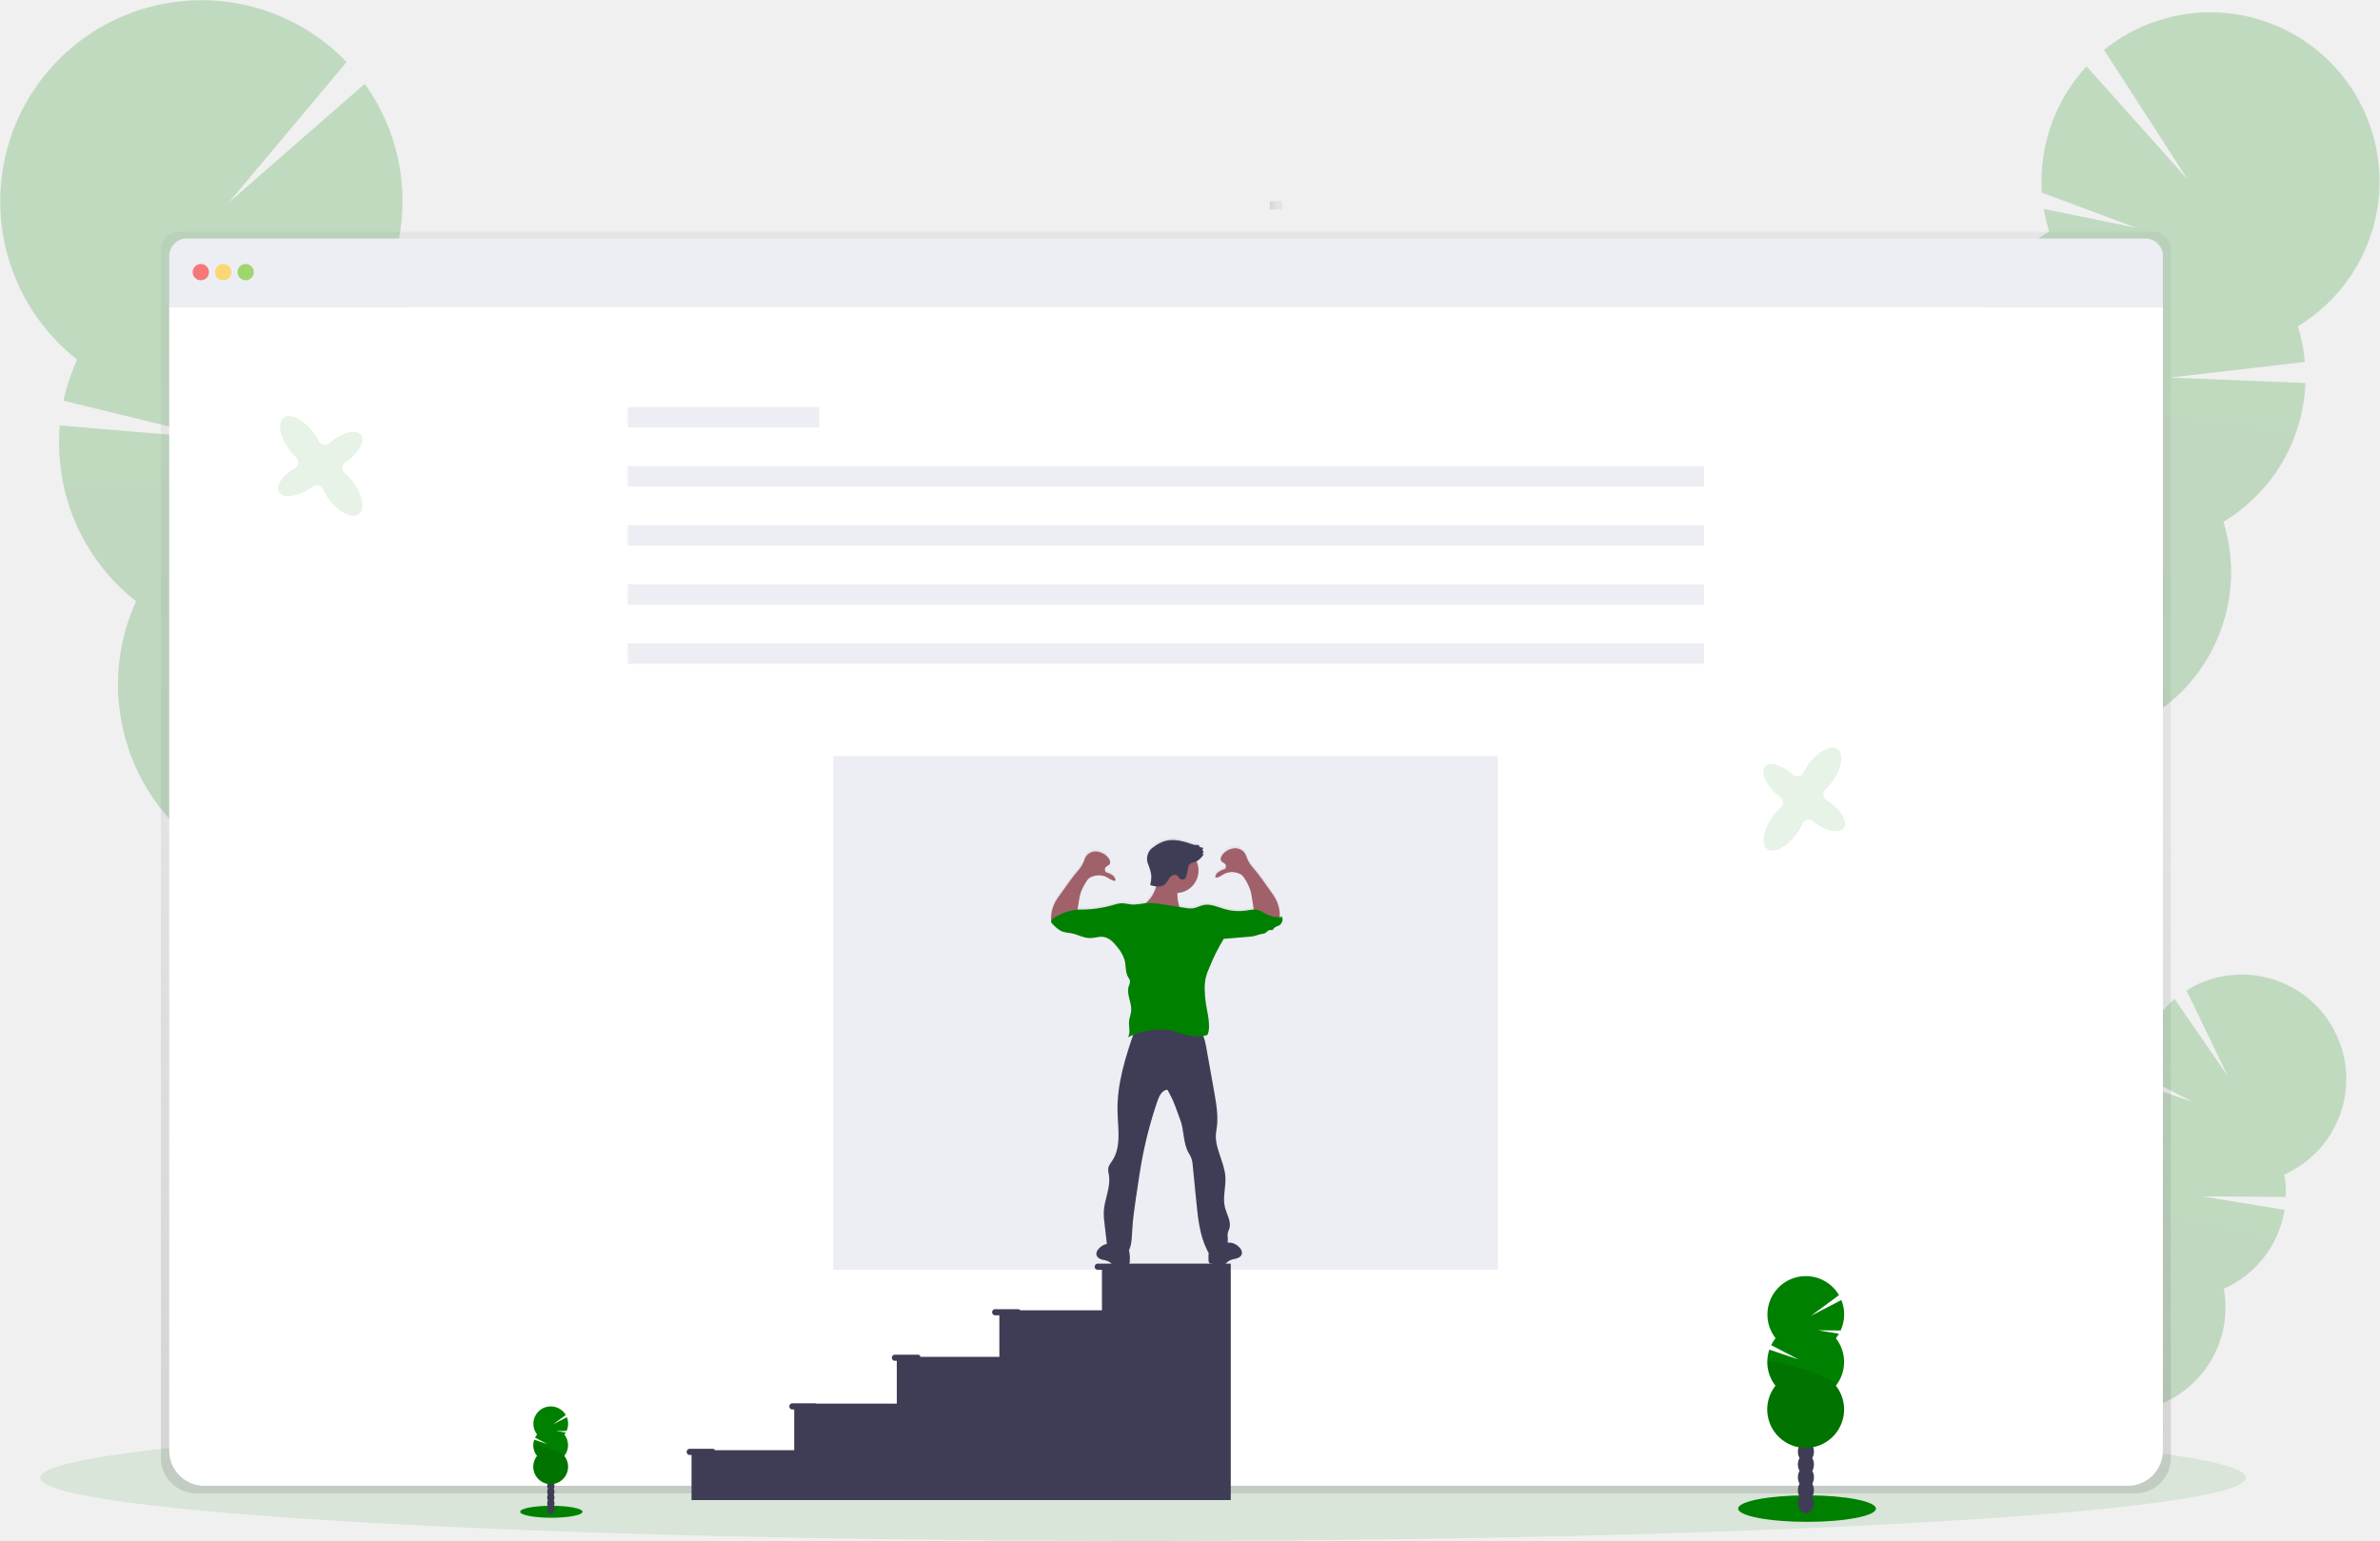
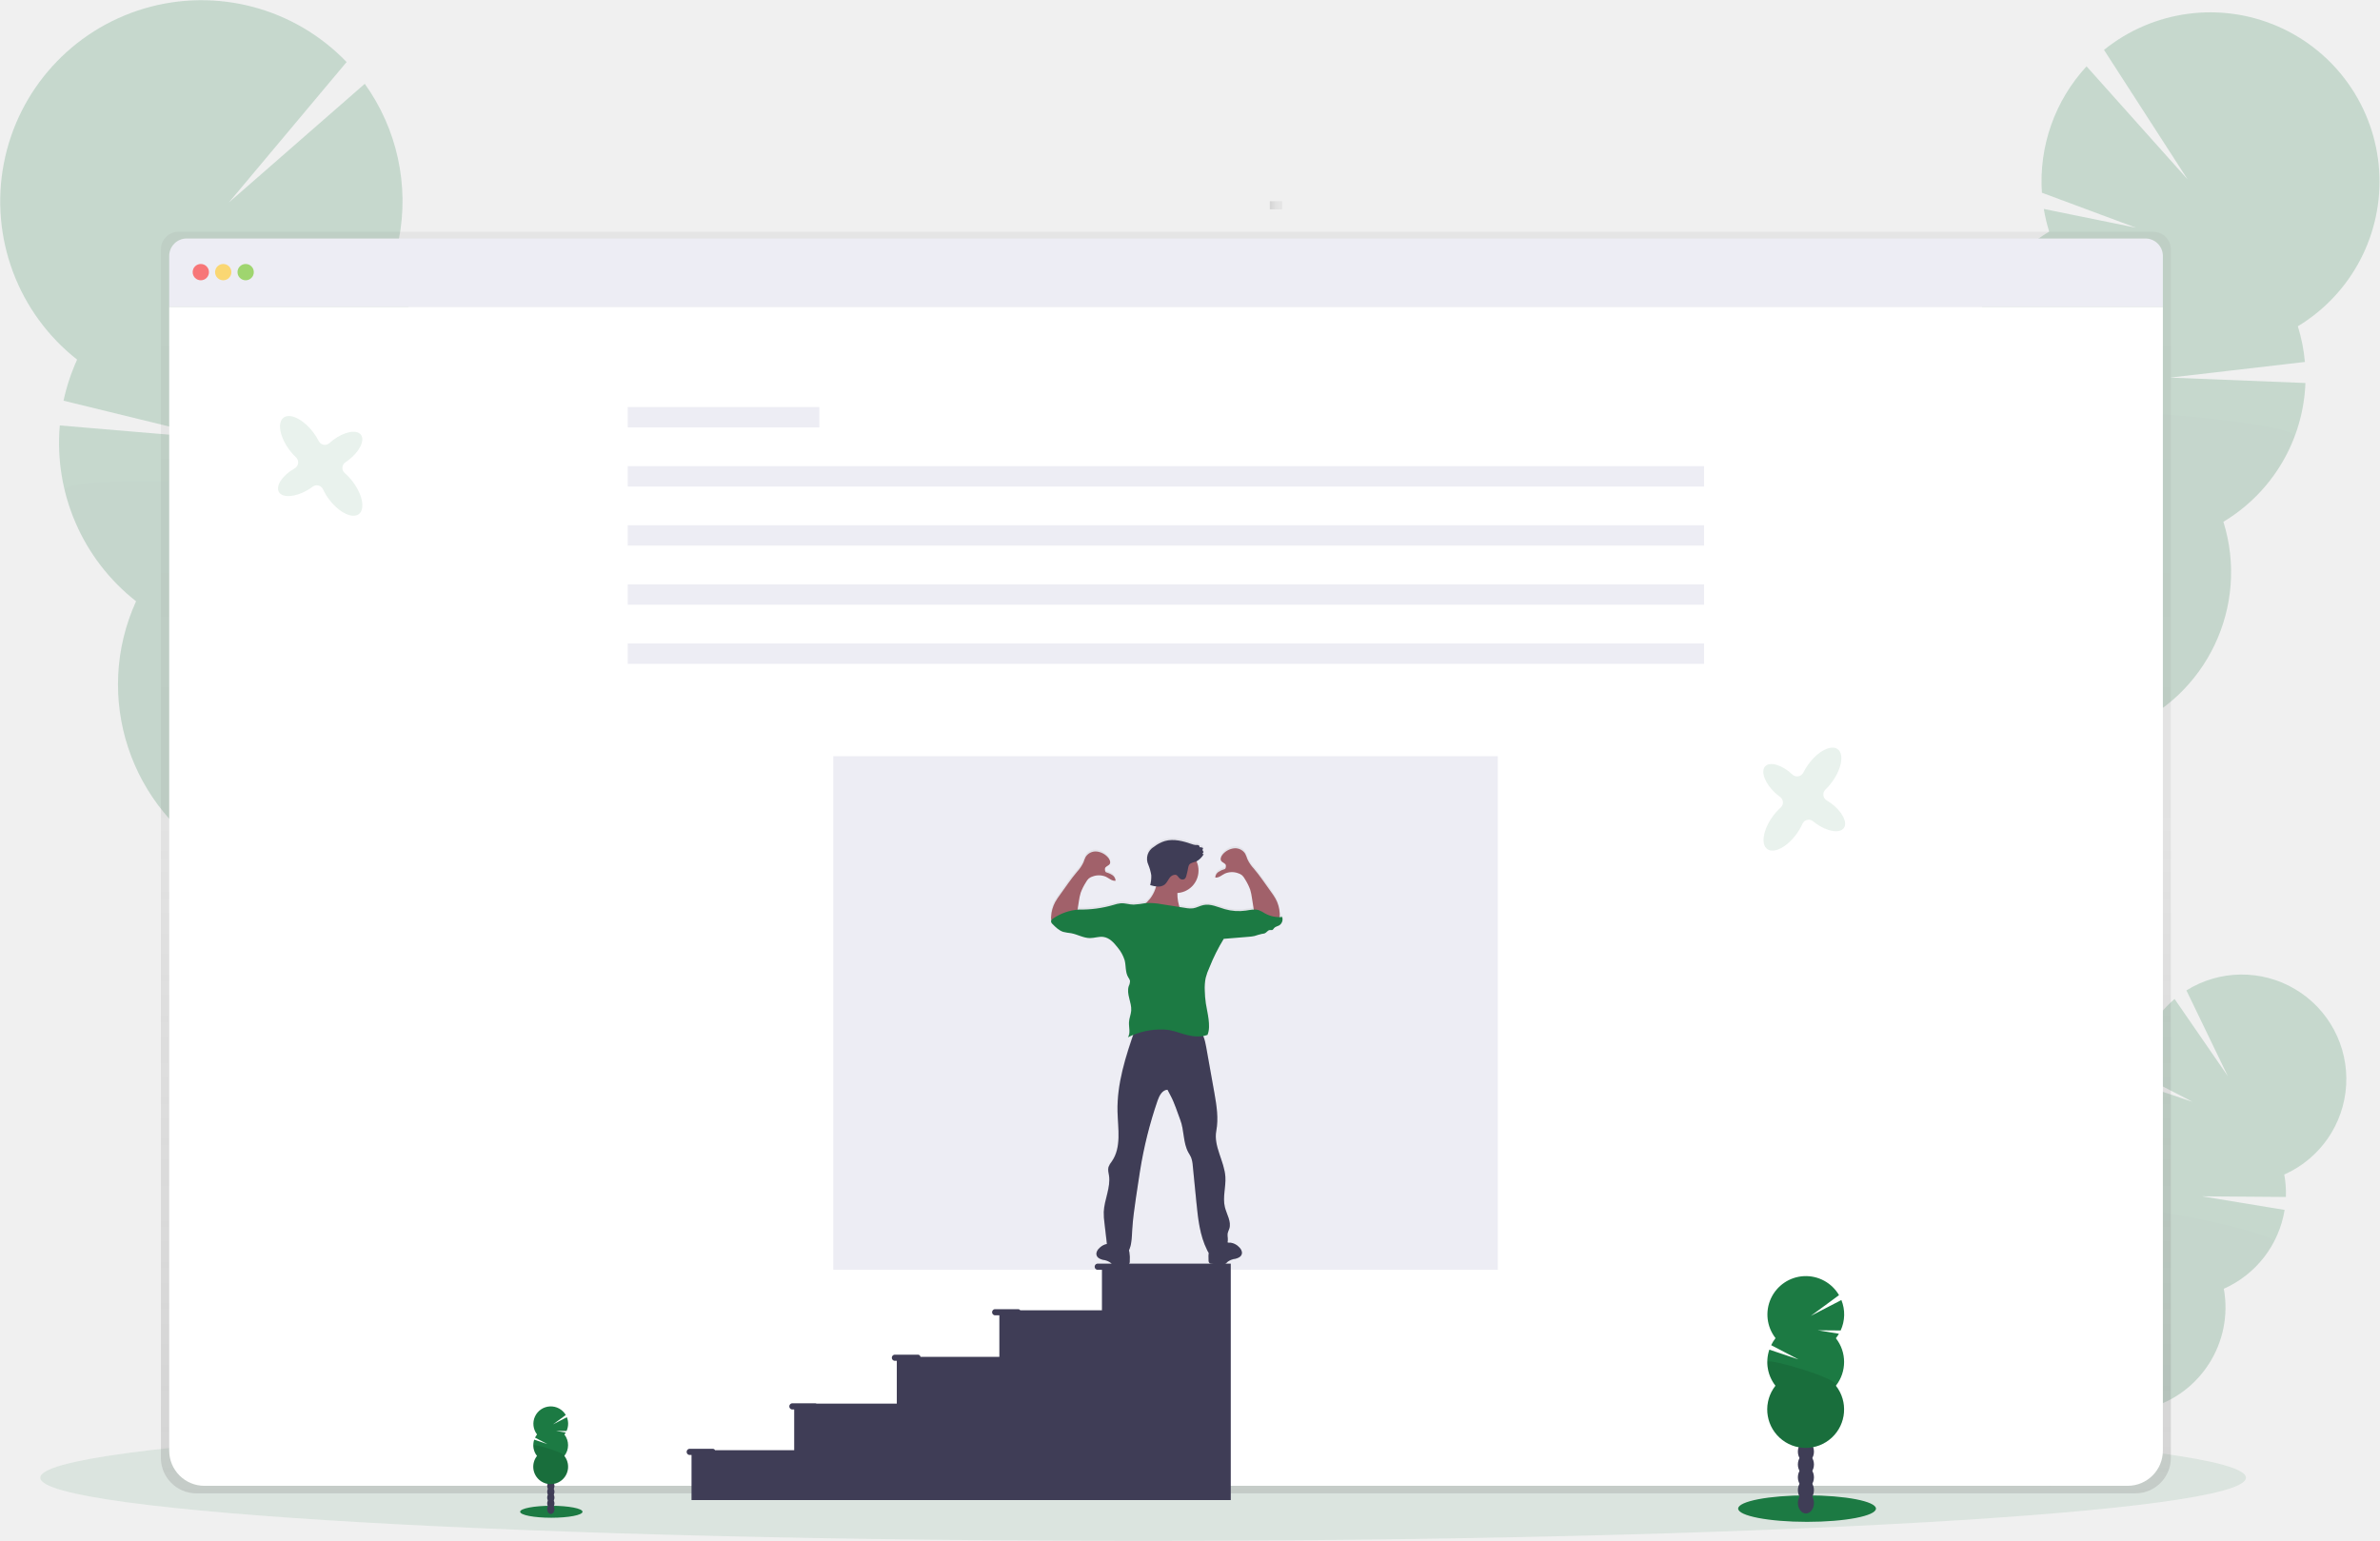
<svg xmlns="http://www.w3.org/2000/svg" xmlns:xlink="http://www.w3.org/1999/xlink" id="bf987f75-b15a-4b7f-a137-75b4492c4a21" width="1167.52" height="756.03" data-name="Layer 1" viewBox="0 0 1167.52 756.03">
  <defs>
    <linearGradient id="b752362c-f89d-48d5-9dd1-266417fc8d3c" x1="588.17" x2="588.17" y1="804.7" y2="185.7" gradientUnits="userSpaceOnUse">
      <stop offset="0" stop-color="gray" stop-opacity=".25" />
      <stop offset=".54" stop-color="gray" stop-opacity=".12" />
      <stop offset="1" stop-color="gray" stop-opacity=".1" />
    </linearGradient>
    <linearGradient id="a11e32f9-0bc0-4cef-b66b-30dd4b707f0c" x1="567.7" x2="567.7" y1="1179.83" y2="1173.83" gradientTransform="translate(74.47 -1004.13)" xlink:href="#b752362c-f89d-48d5-9dd1-266417fc8d3c" />
    <linearGradient id="ada07a9a-e50a-4215-9506-0eaaef22308f" x1="588.52" x2="588.52" y1="693.03" y2="483.16" xlink:href="#b752362c-f89d-48d5-9dd1-266417fc8d3c" />
  </defs>
-   <ellipse cx="560.76" cy="725.03" fill="green" opacity=".1" rx="541" ry="31" />
+   <ellipse cx="560.76" cy="725.03" fill="#1c7a43" opacity=".1" rx="541" ry="31" />
  <g opacity=".2">
    <path fill="#3f3d56" d="M1023.5,798.41a17.73,17.73,0,0,1-1.73,2.67q-8.64-6.09-17.57-11.93c.12-.25.25-.51.39-.76a16.84,16.84,0,0,1,6-6.52c3.29-2,7-2.48,10-.86s4.76,4.94,4.94,8.78A16.84,16.84,0,0,1,1023.5,798.41Z" transform="translate(-16.24 -71.99)" />
    <ellipse cx="1022.06" cy="778.26" fill="#3f3d56" rx="14.01" ry="10.7" transform="translate(-160.29 1245.24) rotate(-62.09)" />
    <ellipse cx="1030.07" cy="763.12" fill="#3f3d56" rx="14.01" ry="10.7" transform="translate(-142.65 1244.27) rotate(-62.09)" />
    <ellipse cx="1038.09" cy="747.99" fill="#3f3d56" rx="14.01" ry="10.7" transform="translate(-125.01 1243.3) rotate(-62.09)" />
    <ellipse cx="1046.11" cy="732.85" fill="#3f3d56" rx="14.01" ry="10.7" transform="translate(-107.37 1242.33) rotate(-62.09)" />
-     <path fill="green" d="M1065.55,610.51a51.89,51.89,0,0,1-.78-7l27,9.08-27-14A51.4,51.4,0,0,1,1083,562.14L1109.11,600l-20.31-42.07a51.28,51.28,0,1,1,48,90.35,51.19,51.19,0,0,1,.8,11l-41.15-.32,40.52,6.67a51.33,51.33,0,0,1-29.84,38.68,51.28,51.28,0,1,1-71.23-37.72,51.29,51.29,0,0,1,29.67-56Z" transform="translate(-16.24 -71.99)" />
+     <path fill="#1c7a43" d="M1065.55,610.51a51.89,51.89,0,0,1-.78-7l27,9.08-27-14A51.4,51.4,0,0,1,1083,562.14L1109.11,600l-20.31-42.07a51.28,51.28,0,1,1,48,90.35,51.19,51.19,0,0,1,.8,11l-41.15-.32,40.52,6.67a51.33,51.33,0,0,1-29.84,38.68,51.28,51.28,0,1,1-71.23-37.72,51.29,51.29,0,0,1,29.67-56Z" transform="translate(-16.24 -71.99)" />
    <path d="M1131.64,681.39a51,51,0,0,1-24.53,22.88,51.28,51.28,0,1,1-71.23-37.72C1033.89,655.62,1134.34,676.31,1131.64,681.39Z" opacity=".1" transform="translate(-16.24 -71.99)" />
  </g>
  <g opacity=".2">
    <path fill="#3f3d56" d="M991.37,495.94a31.64,31.64,0,0,1-2.25,4.64q-15.11-8.06-30.61-15.66c.14-.43.3-.88.47-1.31a27.2,27.2,0,0,1,8.3-11.66c4.87-3.9,10.74-5.37,16-3.38s8.62,7,9.67,13.11A27.21,27.21,0,0,1,991.37,495.94Z" transform="translate(-16.24 -71.99)" />
    <ellipse cx="985.03" cy="463.85" fill="#3f3d56" rx="22.69" ry="17.33" transform="translate(184.88 1147.47) rotate(-69.16)" />
    <ellipse cx="994.89" cy="437.94" fill="#3f3d56" rx="22.69" ry="17.33" transform="translate(215.46 1139.99) rotate(-69.16)" />
    <ellipse cx="1004.76" cy="412.02" fill="#3f3d56" rx="22.69" ry="17.33" transform="translate(246.03 1132.51) rotate(-69.16)" />
    <ellipse cx="1014.62" cy="386.11" fill="#3f3d56" rx="22.69" ry="17.33" transform="translate(276.61 1125.04) rotate(-69.16)" />
-     <path fill="green" d="M1021.49,185.69a83.36,83.36,0,0,1-2.65-11.18l45.22,9.21-46.16-17.18a83.11,83.11,0,0,1,21.91-62L1089.37,160l-41-63.53a83,83,0,1,1,95.09,135.6,83.42,83.42,0,0,1,3.46,17.51l-66.17,7.68,66.43,2.65A83.07,83.07,0,0,1,1106.93,328a83,83,0,1,1-122-46.42,83,83,0,0,1,36.52-95.93Z" transform="translate(-16.24 -71.99)" />
+     <path fill="#1c7a43" d="M1021.49,185.69a83.36,83.36,0,0,1-2.65-11.18l45.22,9.21-46.16-17.18a83.11,83.11,0,0,1,21.91-62L1089.37,160l-41-63.53a83,83,0,1,1,95.09,135.6,83.42,83.42,0,0,1,3.46,17.51l-66.17,7.68,66.43,2.65A83.07,83.07,0,0,1,1106.93,328a83,83,0,1,1-122-46.42,83,83,0,0,1,36.52-95.93Z" transform="translate(-16.24 -71.99)" />
    <path d="M1141.79,286.39A82.59,82.59,0,0,1,1106.93,328a83,83,0,1,1-122-46.42C979.6,264.46,1145.11,277.69,1141.79,286.39Z" opacity=".1" transform="translate(-16.24 -71.99)" />
  </g>
  <g opacity=".2">
    <path fill="#3f3d56" d="M194.62,582.15a37.29,37.29,0,0,0,2,5.8q19-7.28,38.43-14c-.11-.53-.22-1.08-.36-1.62a32.41,32.41,0,0,0-8.07-15c-5.18-5.32-11.89-7.92-18.34-6.34s-11.2,7-13.35,14A32.49,32.49,0,0,0,194.62,582.15Z" transform="translate(-16.24 -71.99)" />
    <ellipse cx="206.83" cy="545.22" fill="#3f3d56" rx="20.61" ry="26.98" transform="translate(-139.61 -7.4) rotate(-13.72)" />
    <ellipse cx="199.01" cy="513.19" fill="#3f3d56" rx="20.61" ry="26.98" transform="translate(-132.24 -10.16) rotate(-13.72)" />
    <ellipse cx="191.2" cy="481.16" fill="#3f3d56" rx="20.61" ry="26.98" transform="translate(-124.87 -12.93) rotate(-13.72)" />
    <ellipse cx="183.38" cy="449.12" fill="#3f3d56" rx="20.61" ry="26.98" transform="translate(-117.5 -15.7) rotate(-13.72)" />
-     <path fill="green" d="M204.82,211.62a97.86,97.86,0,0,0,4.78-12.8L154.89,203l57-13.46a98.81,98.81,0,0,0-16.71-76.43L128.5,171.35l57.77-68.92a98.72,98.72,0,1,0-132.2,146,99.32,99.32,0,0,0-6.67,20.16l76.95,18.81-78.78-6.67A98.81,98.81,0,0,0,83,367a98.71,98.71,0,1,0,150.76-36.8,98.71,98.71,0,0,0-29-118.58Z" transform="translate(-16.24 -71.99)" />
+     <path fill="#1c7a43" d="M204.82,211.62a97.86,97.86,0,0,0,4.78-12.8L154.89,203l57-13.46a98.81,98.81,0,0,0-16.71-76.43L128.5,171.35l57.77-68.92a98.72,98.72,0,1,0-132.2,146,99.32,99.32,0,0,0-6.67,20.16l76.95,18.81-78.78-6.67A98.81,98.81,0,0,0,83,367a98.71,98.71,0,1,0,150.76-36.8,98.71,98.71,0,0,0-29-118.58Z" transform="translate(-16.24 -71.99)" />
    <path d="M48,312.71A98.29,98.29,0,0,0,83,367a98.71,98.71,0,1,0,150.76-36.8C242.64,310.75,45.39,302,48,312.71Z" opacity=".1" transform="translate(-16.24 -71.99)" />
  </g>
  <path fill="url(#b752362c-f89d-48d5-9dd1-266417fc8d3c)" d="M1072.54,185.7H103.8a8.64,8.64,0,0,0-8.63,8.66V787.24a17.43,17.43,0,0,0,17.4,17.46h951.2a17.43,17.43,0,0,0,17.4-17.46V194.36A8.65,8.65,0,0,0,1072.54,185.7Z" transform="translate(-16.24 -71.99)" />
  <path fill="#fff" d="M1077.25,222.51V783.75A17.26,17.26,0,0,1,1060,801H116.51a17.26,17.26,0,0,1-17.26-17.26V222.51Z" transform="translate(-16.24 -71.99)" />
  <path fill="#ededf4" d="M1077.25,197.57v24.94h-978V197.57a8.56,8.56,0,0,1,8.56-8.56h960.88A8.56,8.56,0,0,1,1077.25,197.57Z" transform="translate(-16.24 -71.99)" />
  <circle cx="98.51" cy="133.52" r="4" fill="#fa5959" opacity=".8" />
  <circle cx="109.51" cy="133.52" r="4" fill="#fed253" opacity=".8" />
  <circle cx="120.51" cy="133.52" r="4" fill="#8ccf4d" opacity=".8" />
  <rect width="4" height="6" x="640.17" y="169.7" fill="url(#a11e32f9-0bc0-4cef-b66b-30dd4b707f0c)" transform="translate(798.63 -541.45) rotate(90)" />
  <rect width="94" height="10" x="307.93" y="199.71" fill="#ededf4" />
  <rect width="528" height="10" x="307.93" y="228.71" fill="#ededf4" />
  <rect width="528" height="10" x="307.93" y="257.71" fill="#ededf4" />
  <rect width="528" height="10" x="307.93" y="286.71" fill="#ededf4" />
  <rect width="528" height="10" x="307.93" y="315.71" fill="#ededf4" />
  <rect width="326" height="252" x="408.76" y="371.03" fill="#ededf4" />
  <path fill="url(#ada07a9a-e50a-4215-9506-0eaaef22308f)" d="M645.2,521.09c-.42,0-.84.06-1.27.07a5.58,5.58,0,0,0,.14-1.78,17,17,0,0,0-2-7.21,31.3,31.3,0,0,0-2.48-3.76c-2.72-3.76-5.24-7.6-8.23-11.15a17.93,17.93,0,0,1-3.17-4.67,22.83,22.83,0,0,0-1.08-2.71,5.83,5.83,0,0,0-5.45-2.65,8.65,8.65,0,0,0-5.52,2.92c-.84.9-1.53,2.29-.83,3.31s2.22,1.15,2.31,2.27c0,.6,0,1.58-.61,1.77a10.87,10.87,0,0,0-3.06,1.34,3.61,3.61,0,0,0-1.61,2.8c1.73.26,3.18-1.19,4.75-2a8.77,8.77,0,0,1,6.28-.23,5.88,5.88,0,0,1,2.16,1.09,7.61,7.61,0,0,1,1.4,1.88,20.07,20.07,0,0,1,3.46,9.38l.88,5.62a36.49,36.49,0,0,0-3.88.52,24.37,24.37,0,0,1-10.33-.7c-3.5-1-7-2.82-10.61-2-1.69.37-3.23,1.31-4.94,1.58a13.53,13.53,0,0,1-4-.21l-2.75-.44c-.09-.23-.16-.47-.23-.71a20.74,20.74,0,0,1-.78-6.17,11,11,0,0,0,9.4-15.59,9.33,9.33,0,0,0,3.55-3.53L606,490l.66-1a1.18,1.18,0,0,1-.19-1.87,3.77,3.77,0,0,0-1.89-.42c.21-.39-.13-.87-.54-1a4.7,4.7,0,0,0-1.3-.08,6.37,6.37,0,0,1-1.86-.43c-4.27-1.47-8.9-2.76-13.25-1.53a16.57,16.57,0,0,0-5.29,2.78,6.91,6.91,0,0,0-2.82,9.07,23.48,23.48,0,0,1,1.41,5.09,16.16,16.16,0,0,1-.55,4.83,19.69,19.69,0,0,0,2.91.65,16.5,16.5,0,0,1-2.89,5.92,23.52,23.52,0,0,1-2,2.21h-.12a48.59,48.59,0,0,1-6,.74c-2.12,0-4.2-.8-6.31-.65a17.11,17.11,0,0,0-3.67.83,56.23,56.23,0,0,1-16.91,2.26l-.69.07.64-4.08a20.07,20.07,0,0,1,3.46-9.38,7.61,7.61,0,0,1,1.4-1.88,5.92,5.92,0,0,1,2.17-1.09,8.74,8.74,0,0,1,6.27.23c1.57.77,3,2.22,4.76,2a3.64,3.64,0,0,0-1.62-2.8,10.87,10.87,0,0,0-3.06-1.34c-.58-.19-.66-1.17-.61-1.77.09-1.12,1.68-1.36,2.31-2.28s0-2.4-.83-3.31a8.66,8.66,0,0,0-5.52-2.91,5.81,5.81,0,0,0-5.44,2.65,21.29,21.29,0,0,0-1.09,2.71,17.93,17.93,0,0,1-3.17,4.67c-3,3.55-5.51,7.39-8.23,11.15a33.31,33.31,0,0,0-2.48,3.75,17.24,17.24,0,0,0-2,7.22,5.64,5.64,0,0,0,.14,1.79,1.15,1.15,0,0,0-.11.45,2.08,2.08,0,0,0,.78,1.4c1.53,1.54,3.14,3.13,5.2,3.79a31.94,31.94,0,0,0,3.89.67c3.16.57,6.07,2.4,9.28,2.39,2.21,0,4.39-.88,6.57-.57,3,.41,5.16,2.85,7,5.22a18,18,0,0,1,3.45,6.31c.71,2.79.27,5.93,1.76,8.39a5.71,5.71,0,0,1,.86,1.66,5.56,5.56,0,0,1-.61,2.72c-1.26,3.87,1.5,8,1.21,12-.14,1.95-1,3.79-1.09,5.74-.15,2.51.87,5.32-.53,7.41.85-.44,1.71-.83,2.59-1.18-4.2,12.31-8,25-7.71,37.94.22,8.39,2,17.63-2.82,24.52a9.68,9.68,0,0,0-1.61,2.75c-.38,1.35,0,2.78.25,4.16.89,6-2.35,11.91-2.57,18a36.29,36.29,0,0,0,.36,5.61l1.18,10.14a7.36,7.36,0,0,0-3.22,1.6c-1.24,1-2.33,2.64-1.75,4.14.47,1.21,1.85,1.79,3.12,2.09a7.82,7.82,0,0,1,3.62,1.37,13.88,13.88,0,0,0,1.09,1.08,4,4,0,0,0,2.42.45c1.53-.06,3-.19,4.56-.4a1.81,1.81,0,0,0,.91-.29,2,2,0,0,0,.51-1.5,19.87,19.87,0,0,0-.19-4.56c-.06-.29-.14-.57-.22-.86a17.75,17.75,0,0,0,1.11-4c.31-2,.36-4.09.49-6.14.3-5.22,1-10.4,1.8-15.58l1-6.66c.31-2.19.63-4.38,1-6.57A206.62,206.62,0,0,1,584,611.59c.85-2.43,2.3-5.28,4.87-5.35l1.53,3c2,3.76,3.22,7.93,4.74,11.88,2,5.19,1.32,11.25,4,16.13.44.81,1,1.58,1.33,2.43a14,14,0,0,1,.82,4.07l1.77,18c.8,8.09,1.66,16.4,5.29,23.67a9.12,9.12,0,0,0,.8,1.34,23.25,23.25,0,0,0-.05,3.64,1.43,1.43,0,0,0,1.42,1.79c1.51.2,3,.33,4.55.39a4,4,0,0,0,2.42-.45,11.2,11.2,0,0,0,1.1-1.08,7.78,7.78,0,0,1,3.61-1.37c1.27-.29,2.65-.87,3.12-2.09.59-1.5-.51-3.13-1.75-4.14a7,7,0,0,0-3.56-1.65,5.92,5.92,0,0,1-1.62-.13,8,8,0,0,0,.12-2,10,10,0,0,1-.1-2.38,14.13,14.13,0,0,1,.82-2.34c1.15-3.54-1.3-7.14-2.16-10.76-1.15-4.82.56-9.87.25-14.82-.48-7.77-5.9-15.06-4.46-22.71,1.15-6.12.17-12.41-.92-18.54l-4-22.81a25.28,25.28,0,0,0-1.45-5.41,12.75,12.75,0,0,0,2.18-.58c1-2.44.83-5.13.53-7.75s-1-5.18-1.35-7.78a51.29,51.29,0,0,1-.52-6.31,25.43,25.43,0,0,1,.44-6.22,29.92,29.92,0,0,1,1.87-5.23,92.87,92.87,0,0,1,7-14c4.11-.32,8.09-.67,12.19-1a16.93,16.93,0,0,0,2.92-.39,36.93,36.93,0,0,1,3.73-1.07,5,5,0,0,0,1.38-.27c.9-.41,1.45-1.56,2.44-1.6a4.24,4.24,0,0,0,1.12,0c.44-.14.66-.62,1-1,.62-.69,1.63-.83,2.44-1.28A3.54,3.54,0,0,0,645.2,521.09Z" transform="translate(-16.24 -71.99)" />
  <circle cx="576.94" cy="427.16" r="11" fill="#a1616a" />
  <path fill="#a1616a" d="M580.48,512.84a27.41,27.41,0,0,1-3.75,3.79,29.79,29.79,0,0,0,21.5,3.54c-.27-.75-1.25-.86-1.94-1.24a4.19,4.19,0,0,1-1.7-2.68,20.94,20.94,0,0,1-.64-8.11,5,5,0,0,0,0-2,4.29,4.29,0,0,0-2.07-2.28,20.41,20.41,0,0,0-5-2.25c-1.82-.54-2.86-.79-2.93,1.33A16.85,16.85,0,0,1,580.48,512.84Z" transform="translate(-16.24 -71.99)" />
  <path fill="#a1616a" d="M631.52,519.76l-1.12-7.1a26.39,26.39,0,0,0-.89-4.22,27.21,27.21,0,0,0-2.56-5.12,7.56,7.56,0,0,0-1.4-1.87,5.88,5.88,0,0,0-2.16-1.09,8.71,8.71,0,0,0-6.26.24c-1.57.76-3,2.2-4.75,1.95a3.58,3.58,0,0,1,1.62-2.79,10.57,10.57,0,0,1,3-1.34c.57-.18.66-1.16.61-1.76-.09-1.11-1.68-1.35-2.31-2.26s0-2.39.82-3.3a8.61,8.61,0,0,1,5.51-2.89,5.78,5.78,0,0,1,5.44,2.63,21.16,21.16,0,0,1,1.09,2.7,18,18,0,0,0,3.16,4.65c3,3.53,5.51,7.35,8.22,11.09a34.61,34.61,0,0,1,2.48,3.74,16.91,16.91,0,0,1,2,7.18,4.47,4.47,0,0,1-.33,2.27,3.52,3.52,0,0,1-3,1.72,10.63,10.63,0,0,1-3.59-.72L632.74,522a2.84,2.84,0,0,1-1.4-.77A1.1,1.1,0,0,1,631.52,519.76Z" transform="translate(-16.24 -71.99)" />
  <path fill="#a1616a" d="M544.37,521.33l1.11-7.1a27.55,27.55,0,0,1,.9-4.22,26.62,26.62,0,0,1,2.56-5.12,7.07,7.07,0,0,1,1.39-1.86,5.66,5.66,0,0,1,2.16-1.09,8.74,8.74,0,0,1,6.27.23c1.57.76,3,2.2,4.75,1.95a3.6,3.6,0,0,0-1.62-2.79,10.69,10.69,0,0,0-3-1.34c-.57-.18-.66-1.16-.61-1.76.09-1.11,1.67-1.35,2.31-2.26s0-2.39-.83-3.29a8.6,8.6,0,0,0-5.51-2.9,5.79,5.79,0,0,0-5.44,2.63,21.11,21.11,0,0,0-1.08,2.7,18.21,18.21,0,0,1-3.16,4.65c-3,3.53-5.51,7.35-8.23,11.09a34,34,0,0,0-2.47,3.74,17.07,17.07,0,0,0-2,7.18,4.53,4.53,0,0,0,.34,2.28,3.53,3.53,0,0,0,3.05,1.71,10.34,10.34,0,0,0,3.58-.72l4.37-1.43a2.77,2.77,0,0,0,1.39-.77A1.1,1.1,0,0,0,544.37,521.33Z" transform="translate(-16.24 -71.99)" />
  <path fill="#3f3d56" d="M623.57,683.41c1.24,1,2.33,2.63,1.75,4.12-.48,1.21-1.85,1.78-3.12,2.08a7.88,7.88,0,0,0-3.61,1.36A11,11,0,0,1,617.5,692a3.93,3.93,0,0,1-2.42.45c-1.52-.06-3-.19-4.55-.39a1.81,1.81,0,0,1-.91-.29,1.93,1.93,0,0,1-.5-1.49,19.13,19.13,0,0,1,.18-4.54,6.5,6.5,0,0,1,2.19-3.87c1.16-.9,4.68-3.57,6-1.86.35.46.21,1.09.7,1.47s1.26.17,1.82.24A7,7,0,0,1,623.57,683.41Z" transform="translate(-16.24 -71.99)" />
  <path fill="#3f3d56" d="M556,683.93c-1.24,1-2.33,2.63-1.75,4.12.47,1.21,1.84,1.79,3.11,2.08a7.84,7.84,0,0,1,3.61,1.36,11.2,11.2,0,0,0,1.1,1.08,4,4,0,0,0,2.41.45c1.52-.06,3-.19,4.55-.4a1.78,1.78,0,0,0,.91-.29,1.93,1.93,0,0,0,.51-1.49,19.59,19.59,0,0,0-.19-4.53,6.45,6.45,0,0,0-2.19-3.88c-1.15-.9-4.67-3.57-6-1.86-.35.46-.21,1.1-.71,1.47s-1.25.17-1.82.24A7.06,7.06,0,0,0,556,683.93Z" transform="translate(-16.24 -71.99)" />
  <path fill="#3f3d56" d="M573,577.23c-4.51,13-8.89,26.45-8.55,40.24.22,8.35,2,17.55-2.81,24.4a9.54,9.54,0,0,0-1.61,2.74c-.38,1.34,0,2.76.24,4.14.9,6-2.33,11.86-2.56,17.92a36,36,0,0,0,.36,5.58l1.25,10.68c.42,3.66,5.14,5.16,8.78,5.67a13.61,13.61,0,0,0,3.09-7.19c.31-2,.36-4.07.48-6.1.31-5.2,1.06-10.36,1.8-15.51l1-6.63c.32-2.18.63-4.36,1-6.54A205.66,205.66,0,0,1,584.1,612c.85-2.43,2.3-5.26,4.86-5.33l1.53,2.94c2,3.73,3.21,7.89,4.73,11.82,2,5.17,1.31,11.19,4,16.06.44.8,1,1.57,1.32,2.41a13.9,13.9,0,0,1,.82,4l1.77,17.88c.8,8.05,1.65,16.32,5.28,23.55a5.47,5.47,0,0,0,1.67,2.2c1.48,1,3.55.49,5-.55a8.53,8.53,0,0,0,3.46-7.38,11.07,11.07,0,0,1-.1-2.37,15.76,15.76,0,0,1,.82-2.33c1.16-3.52-1.29-7.1-2.16-10.7-1.15-4.8.56-9.82.26-14.75-.48-7.74-5.89-15-4.46-22.61,1.15-6.09.17-12.35-.91-18.45l-4.05-22.7c-.64-3.58-1.6-7.62-4.79-9.37a11.9,11.9,0,0,0-5.83-1C589.05,575.32,581.15,576.47,573,577.23Z" transform="translate(-16.24 -71.99)" />
-   <path fill="green" d="M645.2,521.9a14.3,14.3,0,0,1-8.4-1.74,16.86,16.86,0,0,0-3.09-1.62c-2-.65-4.2-.08-6.3.23a24.6,24.6,0,0,1-10.31-.7c-3.5-1-7-2.81-10.6-2-1.69.37-3.22,1.3-4.93,1.57a13.12,13.12,0,0,1-4-.21l-11.4-1.78a31.18,31.18,0,0,0-7.82-.56,50.62,50.62,0,0,1-6,.75c-2.11,0-4.19-.8-6.3-.66a17.16,17.16,0,0,0-3.66.83,56.33,56.33,0,0,1-16.87,2.25,25.33,25.33,0,0,0-12.69,4.4,2,2,0,0,0-1,1.39,2.05,2.05,0,0,0,.79,1.38c1.52,1.54,3.13,3.12,5.19,3.78a31.43,31.43,0,0,0,3.88.66c3.15.58,6.06,2.39,9.26,2.39,2.21,0,4.38-.88,6.56-.57,3,.41,5.15,2.83,7,5.19a18.17,18.17,0,0,1,3.45,6.28c.7,2.78.26,5.9,1.75,8.35a5.78,5.78,0,0,1,.86,1.65,5.5,5.5,0,0,1-.61,2.71c-1.26,3.85,1.5,7.92,1.21,12-.14,1.93-1,3.77-1.09,5.7-.14,2.51.87,5.3-.53,7.38A35.85,35.85,0,0,1,587,577.14a21.88,21.88,0,0,1,3,.28,42,42,0,0,1,5.68,1.58c4.18,1.33,8.78,2.28,12.9.76,1-2.43.83-5.11.52-7.71s-.95-5.16-1.34-7.75a50.81,50.81,0,0,1-.52-6.28,25.19,25.19,0,0,1,.44-6.19,29.34,29.34,0,0,1,1.87-5.2,91.61,91.61,0,0,1,7-14c4.1-.33,8.07-.68,12.17-1a18.85,18.85,0,0,0,2.91-.39,37.45,37.45,0,0,1,3.72-1.06,4.91,4.91,0,0,0,1.38-.28c.9-.41,1.46-1.55,2.44-1.58a4.69,4.69,0,0,0,1.12,0c.44-.13.65-.62,1-1,.62-.69,1.63-.83,2.44-1.27A3.52,3.52,0,0,0,645.2,521.9Z" transform="translate(-16.24 -71.99)" />
+   <path fill="#1c7a43" d="M645.2,521.9a14.3,14.3,0,0,1-8.4-1.74,16.86,16.86,0,0,0-3.09-1.62c-2-.65-4.2-.08-6.3.23a24.6,24.6,0,0,1-10.31-.7c-3.5-1-7-2.81-10.6-2-1.69.37-3.22,1.3-4.93,1.57a13.12,13.12,0,0,1-4-.21l-11.4-1.78a31.18,31.18,0,0,0-7.82-.56,50.62,50.62,0,0,1-6,.75c-2.11,0-4.19-.8-6.3-.66a17.16,17.16,0,0,0-3.66.83,56.33,56.33,0,0,1-16.87,2.25,25.33,25.33,0,0,0-12.69,4.4,2,2,0,0,0-1,1.39,2.05,2.05,0,0,0,.79,1.38c1.52,1.54,3.13,3.12,5.19,3.78a31.43,31.43,0,0,0,3.88.66c3.15.58,6.06,2.39,9.26,2.39,2.21,0,4.38-.88,6.56-.57,3,.41,5.15,2.83,7,5.19a18.17,18.17,0,0,1,3.45,6.28c.7,2.78.26,5.9,1.75,8.35a5.78,5.78,0,0,1,.86,1.65,5.5,5.5,0,0,1-.61,2.71c-1.26,3.85,1.5,7.92,1.21,12-.14,1.93-1,3.77-1.09,5.7-.14,2.51.87,5.3-.53,7.38A35.85,35.85,0,0,1,587,577.14a21.88,21.88,0,0,1,3,.28,42,42,0,0,1,5.68,1.58c4.18,1.33,8.78,2.28,12.9.76,1-2.43.83-5.11.52-7.71s-.95-5.16-1.34-7.75a50.81,50.81,0,0,1-.52-6.28,25.19,25.19,0,0,1,.44-6.19,29.34,29.34,0,0,1,1.87-5.2,91.61,91.61,0,0,1,7-14c4.1-.33,8.07-.68,12.17-1a18.85,18.85,0,0,0,2.91-.39,37.45,37.45,0,0,1,3.72-1.06,4.91,4.91,0,0,0,1.38-.28c.9-.41,1.46-1.55,2.44-1.58a4.69,4.69,0,0,0,1.12,0c.44-.13.65-.62,1-1,.62-.69,1.63-.83,2.44-1.27A3.52,3.52,0,0,0,645.2,521.9Z" transform="translate(-16.24 -71.99)" />
  <path fill="#3f3d56" d="M595.09,503.12a2,2,0,0,0,2.27.14,2.82,2.82,0,0,0,.84-1.54,35.41,35.41,0,0,0,.87-3.8,4.17,4.17,0,0,1,.5-1.59c.73-1.12,2.31-1.18,3.54-1.69a9.2,9.2,0,0,0,3.63-3.56l-.69-.14.65-1a1.16,1.16,0,0,1-.18-1.85,3.69,3.69,0,0,0-1.9-.43c.21-.38-.13-.86-.54-1a4.27,4.27,0,0,0-1.29-.07,6.38,6.38,0,0,1-1.86-.44c-4.26-1.46-8.88-2.75-13.22-1.52a16.44,16.44,0,0,0-5.29,2.77,6.87,6.87,0,0,0-2.81,9,23.28,23.28,0,0,1,1.4,5.05,16.08,16.08,0,0,1-.54,4.82,15.72,15.72,0,0,0,3.65.71,5.24,5.24,0,0,0,3.5-1c1-.86,1.56-2.19,2.38-3.27a3.39,3.39,0,0,1,2.89-1.52C594,501.36,594.2,502.49,595.09,503.12Z" transform="translate(-16.24 -71.99)" />
  <path fill="#3f3d56" d="M566.17,692H554.46a1.53,1.53,0,0,0,0,3h2.34v19.87H516.73a1.11,1.11,0,0,0-.89-.54h-11.7a1.53,1.53,0,0,0,0,3h2.34v20.41H467.79a1.24,1.24,0,0,0-1.1-1.08H455a1.52,1.52,0,0,0,0,3h1.17v21H416.84a1,1,0,0,0-.48-.13h-11.7a1.53,1.53,0,0,0,0,3h1.17v20H367a1.12,1.12,0,0,0-1-.68h-11.7a1.53,1.53,0,0,0,0,3h1.17V808H620V692Z" transform="translate(-16.24 -71.99)" />
-   <path fill="green" d="M189.26,308.3a27.69,27.69,0,0,0-3.91-4.18,3.36,3.36,0,0,1,.37-5.35c.48-.31.95-.64,1.42-1,5.46-4.15,8.22-9.72,6.15-12.45s-8.18-1.57-13.64,2.58a21,21,0,0,0-1.81,1.51,3.35,3.35,0,0,1-5.24-1,28.28,28.28,0,0,0-2.69-4.28c-4.86-6.4-11.38-9.63-14.57-7.21s-1.85,9.58,3,16a27.58,27.58,0,0,0,3.15,3.5,3.38,3.38,0,0,1-.74,5.39l0,0c-6,3.43-9.39,8.6-7.69,11.57s7.92,2.6,13.87-.82a26.13,26.13,0,0,0,2.66-1.77,3.38,3.38,0,0,1,5.1,1.24,26.26,26.26,0,0,0,3,5c4.85,6.4,11.38,9.63,14.57,7.21S194.11,314.71,189.26,308.3Z" opacity=".1" transform="translate(-16.24 -71.99)" />
-   <path fill="green" d="M897.58,481.11a27.22,27.22,0,0,0,2.87-4.95,3.34,3.34,0,0,1,5.21-1.2c.44.36.9.71,1.37,1.06,5.56,4,11.7,5,13.7,2.25s-.88-8.28-6.44-12.3q-1-.71-2-1.29a3.35,3.35,0,0,1-.55-5.31,27.17,27.17,0,0,0,3.3-3.82c4.71-6.51,5.89-13.69,2.65-16s-9.7,1-14.41,7.55a28.2,28.2,0,0,0-2.43,4,3.38,3.38,0,0,1-5.37.87l0,0c-5-4.69-11-6.47-13.31-4s-.17,8.33,4.84,13a24.14,24.14,0,0,0,2.47,2,3.38,3.38,0,0,1,.29,5.24,26.85,26.85,0,0,0-3.93,4.39c-4.71,6.51-5.89,13.69-2.64,16S892.87,487.63,897.58,481.11Z" opacity=".1" transform="translate(-16.24 -71.99)" />
-   <ellipse cx="886.46" cy="740.19" fill="green" rx="33.8" ry="6.5" />
+   <path fill="#1c7a43" d="M189.26,308.3a27.69,27.69,0,0,0-3.91-4.18,3.36,3.36,0,0,1,.37-5.35c.48-.31.95-.64,1.42-1,5.46-4.15,8.22-9.72,6.15-12.45s-8.18-1.57-13.64,2.58a21,21,0,0,0-1.81,1.51,3.35,3.35,0,0,1-5.24-1,28.28,28.28,0,0,0-2.69-4.28c-4.86-6.4-11.38-9.63-14.57-7.21s-1.85,9.58,3,16a27.58,27.58,0,0,0,3.15,3.5,3.38,3.38,0,0,1-.74,5.39l0,0c-6,3.43-9.39,8.6-7.69,11.57s7.92,2.6,13.87-.82a26.13,26.13,0,0,0,2.66-1.77,3.38,3.38,0,0,1,5.1,1.24,26.26,26.26,0,0,0,3,5c4.85,6.4,11.38,9.63,14.57,7.21S194.11,314.71,189.26,308.3Z" opacity=".1" transform="translate(-16.24 -71.99)" />
+   <path fill="#1c7a43" d="M897.58,481.11a27.22,27.22,0,0,0,2.87-4.95,3.34,3.34,0,0,1,5.21-1.2c.44.36.9.71,1.37,1.06,5.56,4,11.7,5,13.7,2.25s-.88-8.28-6.44-12.3q-1-.71-2-1.29a3.35,3.35,0,0,1-.55-5.31,27.17,27.17,0,0,0,3.3-3.82c4.71-6.51,5.89-13.69,2.65-16s-9.7,1-14.41,7.55a28.2,28.2,0,0,0-2.43,4,3.38,3.38,0,0,1-5.37.87l0,0c-5-4.69-11-6.47-13.31-4s-.17,8.33,4.84,13a24.14,24.14,0,0,0,2.47,2,3.38,3.38,0,0,1,.29,5.24,26.85,26.85,0,0,0-3.93,4.39c-4.71,6.51-5.89,13.69-2.64,16S892.87,487.63,897.58,481.11Z" opacity=".1" transform="translate(-16.24 -71.99)" />
+   <ellipse cx="886.46" cy="740.19" fill="#1c7a43" rx="33.8" ry="6.5" />
  <ellipse cx="885.9" cy="737.43" fill="#3f3d56" rx="3.94" ry="5.15" />
  <ellipse cx="885.9" cy="731.13" fill="#3f3d56" rx="3.94" ry="5.15" />
  <ellipse cx="885.9" cy="724.84" fill="#3f3d56" rx="3.94" ry="5.15" />
  <ellipse cx="885.9" cy="718.54" fill="#3f3d56" rx="3.94" ry="5.15" />
  <ellipse cx="885.9" cy="712.24" fill="#3f3d56" rx="3.94" ry="5.15" />
  <ellipse cx="885.9" cy="705.95" fill="#3f3d56" rx="3.94" ry="5.15" />
  <ellipse cx="885.9" cy="699.65" fill="#3f3d56" rx="3.94" ry="5.15" />
-   <path fill="green" d="M916.87,728.55a19.94,19.94,0,0,0,1.46-2.16L908,724.69l11.18.09a18.84,18.84,0,0,0,.36-14.94l-15,7.78,13.84-10.17a18.85,18.85,0,1,0-31.14,21.1,19.29,19.29,0,0,0-2.15,3.44l13.43,7-14.32-4.8a18.89,18.89,0,0,0,3,17.7,18.85,18.85,0,1,0,29.64,0,18.87,18.87,0,0,0,0-23.31Z" transform="translate(-16.24 -71.99)" />
+   <path fill="#1c7a43" d="M916.87,728.55a19.94,19.94,0,0,0,1.46-2.16L908,724.69l11.18.09a18.84,18.84,0,0,0,.36-14.94l-15,7.78,13.84-10.17a18.85,18.85,0,1,0-31.14,21.1,19.29,19.29,0,0,0-2.15,3.44l13.43,7-14.32-4.8a18.89,18.89,0,0,0,3,17.7,18.85,18.85,0,1,0,29.64,0,18.87,18.87,0,0,0,0-23.31Z" transform="translate(-16.24 -71.99)" />
  <path d="M883.2,740.2a18.83,18.83,0,0,0,4,11.66,18.85,18.85,0,1,0,29.64,0C919.39,748.65,883.2,738.09,883.2,740.2Z" opacity=".1" transform="translate(-16.24 -71.99)" />
-   <ellipse cx="270.46" cy="741.74" fill="green" rx="15.3" ry="2.94" />
+   <ellipse cx="270.46" cy="741.74" fill="#1c7a43" rx="15.3" ry="2.94" />
  <ellipse cx="270.21" cy="740.49" fill="#3f3d56" rx="1.78" ry="2.33" />
  <ellipse cx="270.21" cy="737.64" fill="#3f3d56" rx="1.78" ry="2.33" />
  <ellipse cx="270.21" cy="734.79" fill="#3f3d56" rx="1.78" ry="2.33" />
  <ellipse cx="270.21" cy="731.94" fill="#3f3d56" rx="1.78" ry="2.33" />
  <ellipse cx="270.21" cy="729.09" fill="#3f3d56" rx="1.78" ry="2.33" />
  <ellipse cx="270.21" cy="726.24" fill="#3f3d56" rx="1.78" ry="2.33" />
  <ellipse cx="270.21" cy="723.39" fill="#3f3d56" rx="1.78" ry="2.33" />
-   <path fill="green" d="M293.11,775.87a8.08,8.08,0,0,0,.67-1l-4.68-.77,5.06,0a8.54,8.54,0,0,0,.78-3.57,8.43,8.43,0,0,0-.62-3.19l-6.79,3.52,6.26-4.6a8.53,8.53,0,1,0-14.09,9.55,8.57,8.57,0,0,0-1,1.55l6.07,3.16-6.48-2.18a8.54,8.54,0,0,0,1.38,8,8.54,8.54,0,1,0,13.41,0,8.52,8.52,0,0,0,0-10.55Z" transform="translate(-16.24 -71.99)" />
+   <path fill="#1c7a43" d="M293.11,775.87a8.08,8.08,0,0,0,.67-1l-4.68-.77,5.06,0a8.54,8.54,0,0,0,.78-3.57,8.43,8.43,0,0,0-.62-3.19l-6.79,3.52,6.26-4.6a8.53,8.53,0,1,0-14.09,9.55,8.57,8.57,0,0,0-1,1.55l6.07,3.16-6.48-2.18a8.54,8.54,0,0,0,1.38,8,8.54,8.54,0,1,0,13.41,0,8.52,8.52,0,0,0,0-10.55Z" transform="translate(-16.24 -71.99)" />
  <path d="M277.87,781.14a8.53,8.53,0,0,0,1.83,5.28,8.54,8.54,0,1,0,13.41,0C294.26,785,277.87,780.18,277.87,781.14Z" opacity=".1" transform="translate(-16.24 -71.99)" />
</svg>
